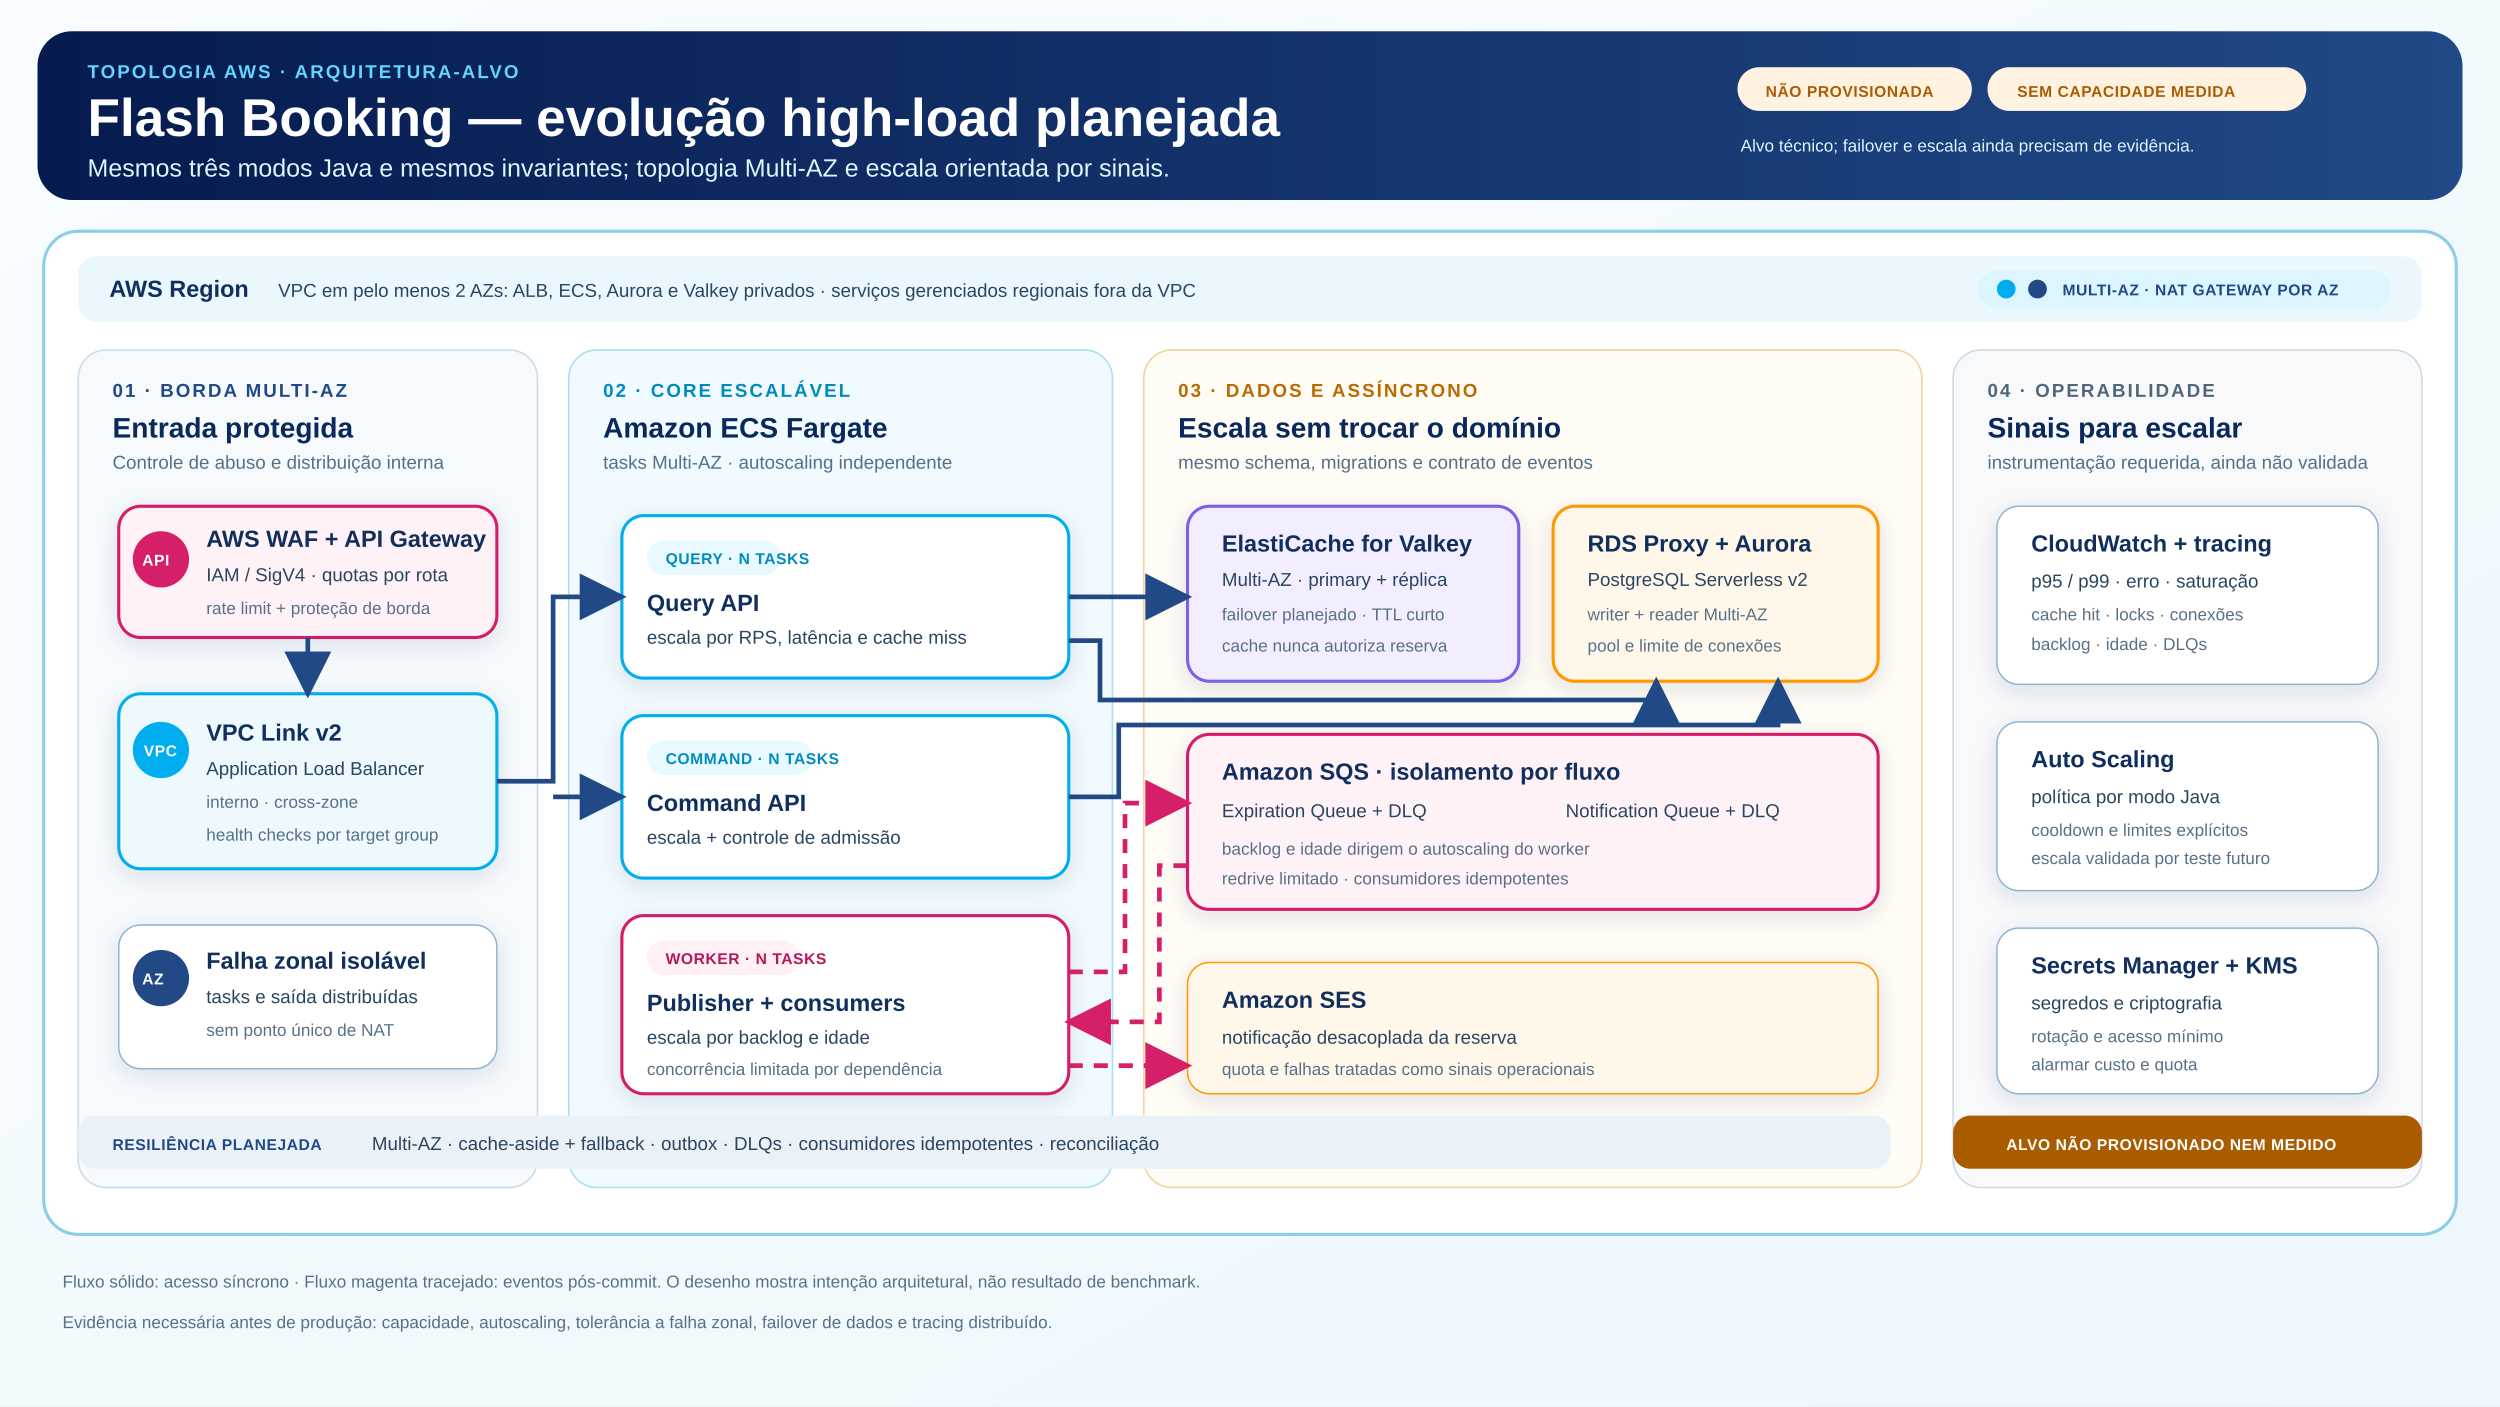
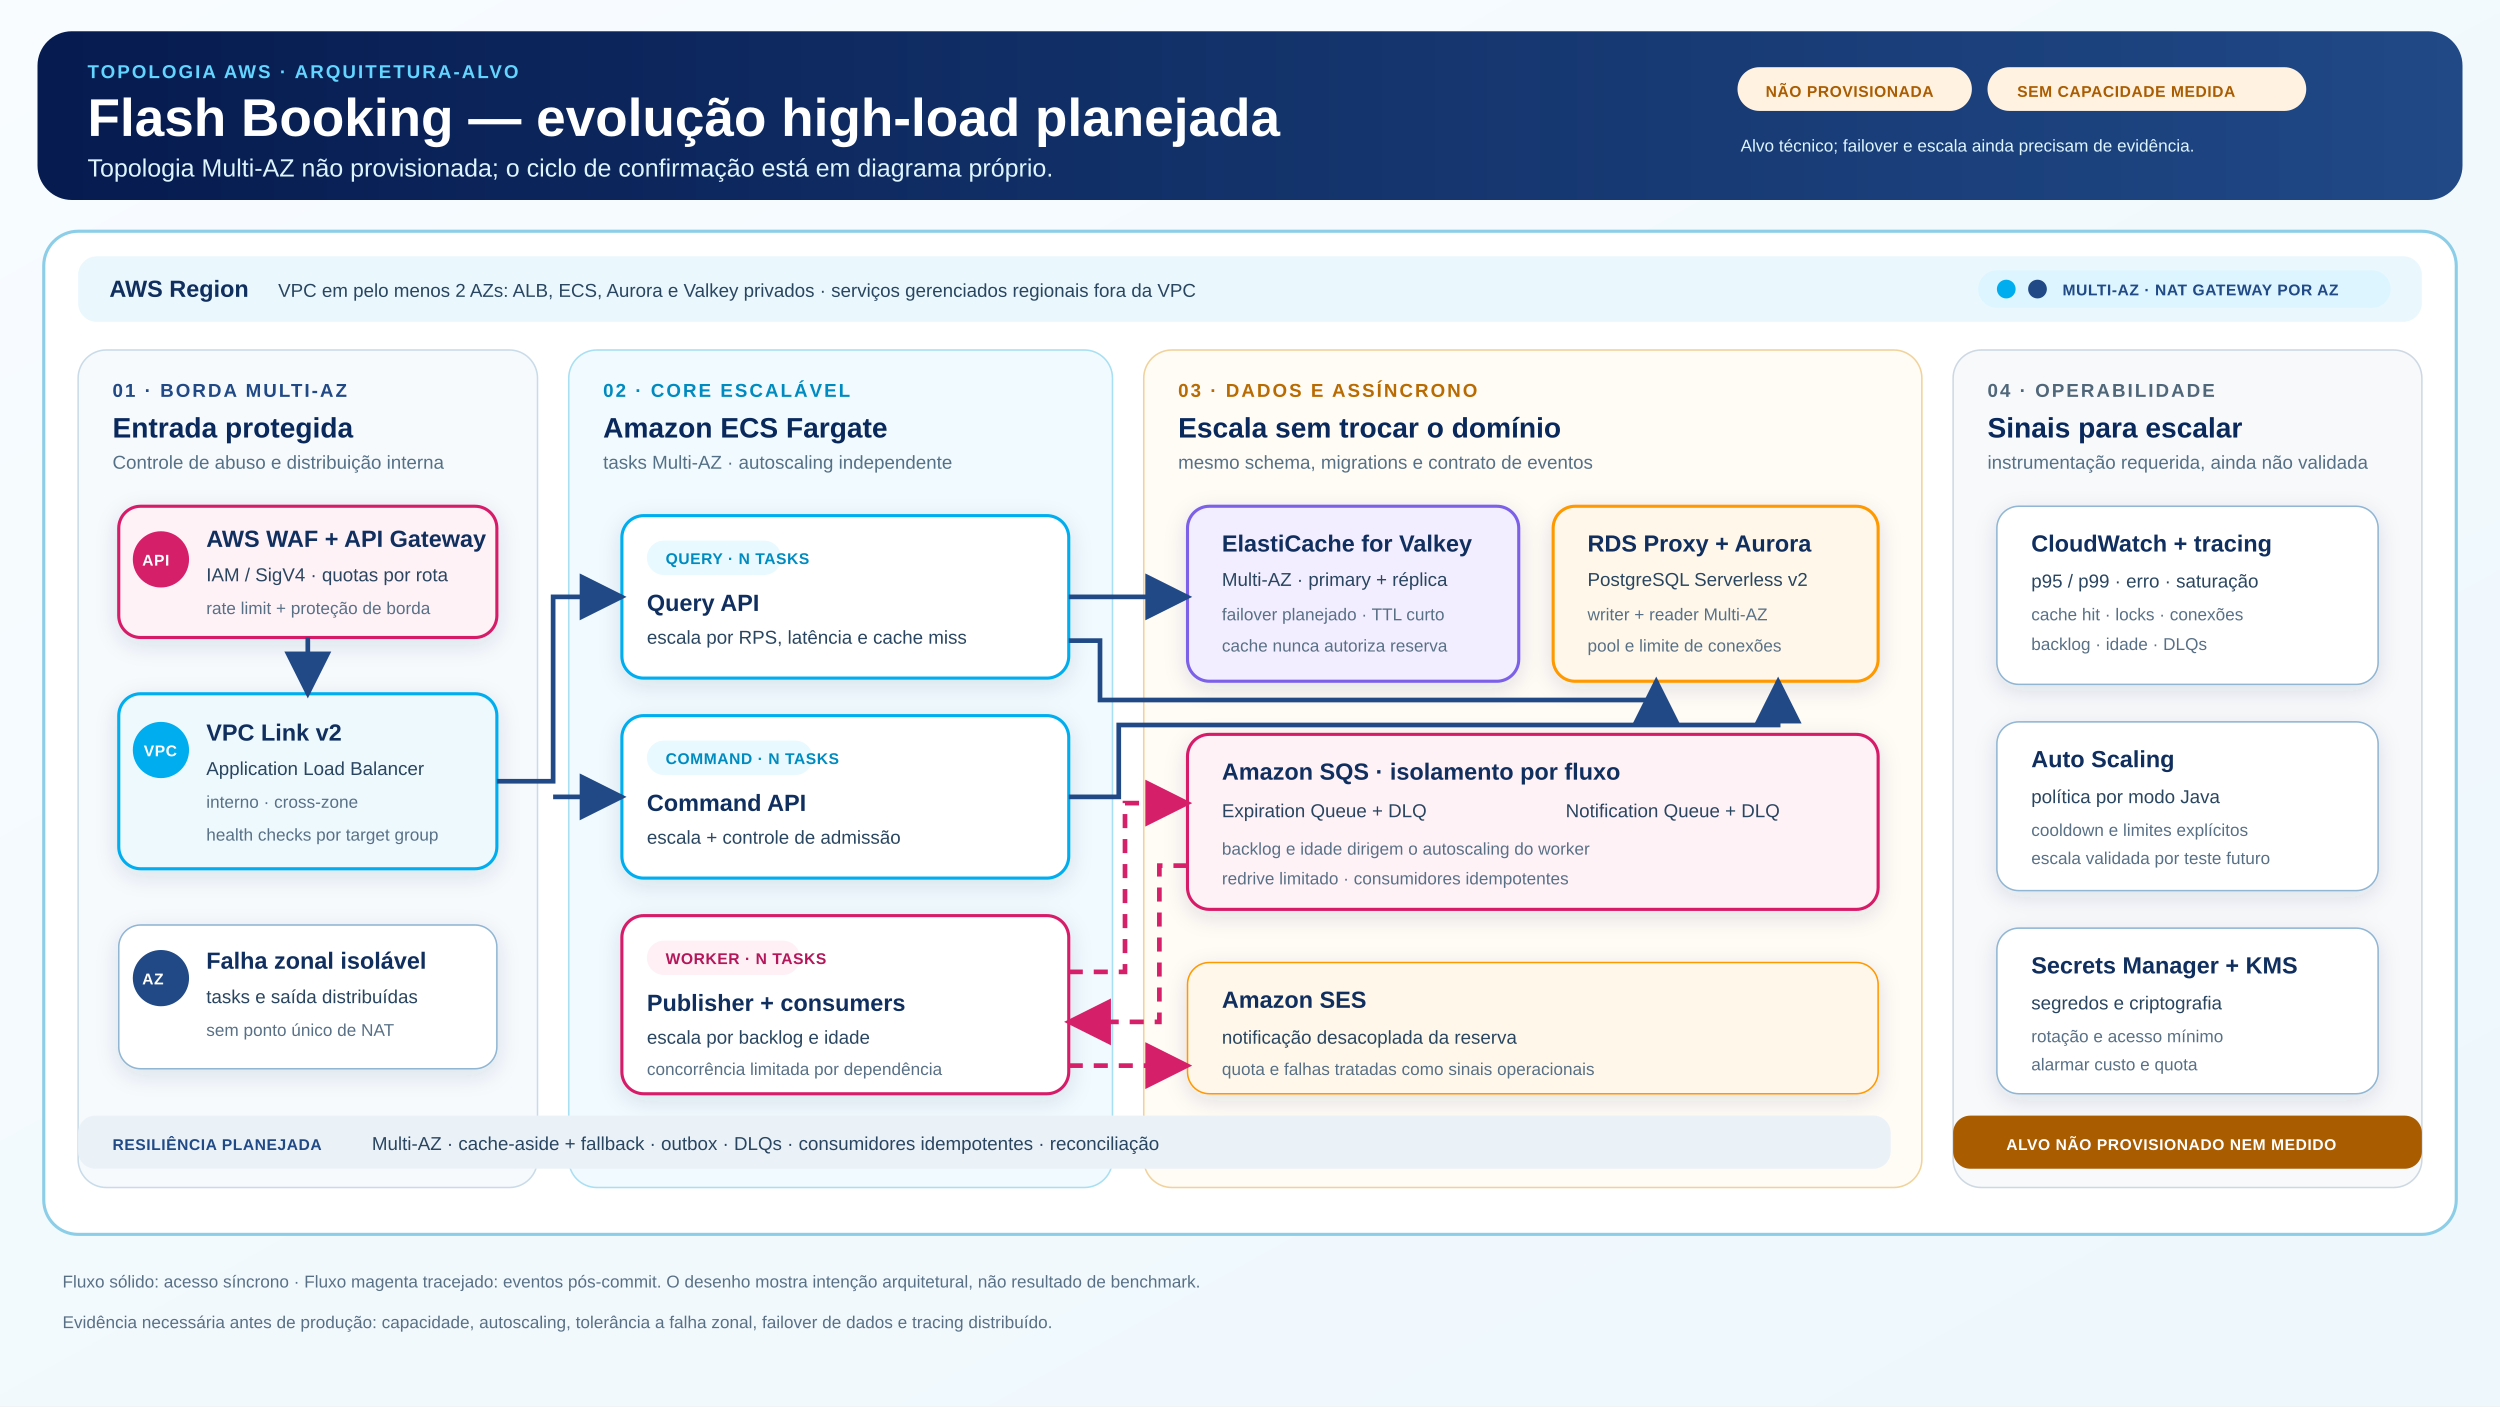
<svg xmlns="http://www.w3.org/2000/svg" width="1600" height="900" viewBox="0 0 1600 900" role="img" aria-labelledby="title desc">
  <defs>
    <linearGradient id="page" x1="0" y1="0" x2="1" y2="1">
      <stop offset="0" stop-color="#F8FCFF" />
      <stop offset="1" stop-color="#EDF7FC" />
    </linearGradient>
    <linearGradient id="hero" x1="0" y1="0" x2="1" y2="0">
      <stop offset="0" stop-color="#061B4F" />
      <stop offset="1" stop-color="#204986" />
    </linearGradient>
    <filter id="shadow" x="-10%" y="-15%" width="120%" height="140%">
      <feDropShadow dx="0" dy="4" stdDeviation="7" flood-color="#16375B" flood-opacity="0.12" />
    </filter>
    <marker id="arrow" markerWidth="10" markerHeight="10" refX="9" refY="5" orient="auto" markerUnits="strokeWidth">
      <path d="M0,0 L10,5 L0,10 Z" fill="#204986" />
    </marker>
    <marker id="arrowAsync" markerWidth="10" markerHeight="10" refX="9" refY="5" orient="auto" markerUnits="strokeWidth">
      <path d="M0,0 L10,5 L0,10 Z" fill="#D61F69" />
    </marker>
    <style>
      .title{font:700 34px Montserrat,'Segoe UI',Arial,sans-serif;fill:#fff}.subtitle{font:500 16px Montserrat,'Segoe UI',Arial,sans-serif;fill:#DDF5FF}.eyebrow{font:700 12px Montserrat,'Segoe UI',Arial,sans-serif;letter-spacing:1.3px}.column{font:700 18px Montserrat,'Segoe UI',Arial,sans-serif;fill:#09285C}.columnNote{font:500 12px Montserrat,'Segoe UI',Arial,sans-serif;fill:#547086}.cardTitle{font:700 15px Montserrat,'Segoe UI',Arial,sans-serif;fill:#102F5E}.body{font:500 12px Montserrat,'Segoe UI',Arial,sans-serif;fill:#29455F}.small{font:500 11px Montserrat,'Segoe UI',Arial,sans-serif;fill:#587086}.pill{font:700 10px Montserrat,'Segoe UI',Arial,sans-serif;letter-spacing:.35px}.onDark{fill:#DDF5FF!important}.onDarkTitle{fill:#FFFFFF!important}.flow{fill:none;stroke:#204986;stroke-width:3;marker-end:url(#arrow)}.async{fill:none;stroke:#D61F69;stroke-width:3;stroke-dasharray:9 7;marker-end:url(#arrowAsync)}
    </style>
  </defs>
  <rect width="1600" height="900" fill="url(#page)" />
  <rect x="24" y="20" width="1552" height="108" rx="22" fill="url(#hero)" />
  <text class="eyebrow" x="56" y="50" fill="#63D5FF">TOPOLOGIA AWS · ARQUITETURA-ALVO</text>
  <text class="title" x="56" y="87">Flash Booking — evolução high-load planejada</text>
-   <text class="subtitle" x="56" y="113">Mesmos três modos Java e mesmos invariantes; topologia Multi-AZ e escala orientada por sinais.</text>
+   <text class="subtitle" x="56" y="113">Topologia Multi-AZ não provisionada; o ciclo de confirmação está em diagrama próprio.</text>
  <g transform="translate(1112 43)">
    <rect width="150" height="28" rx="14" fill="#FFF2E0" />
    <text class="pill" x="18" y="19" fill="#A95C00">NÃO PROVISIONADA</text>
    <rect x="160" width="204" height="28" rx="14" fill="#FFF2E0" />
    <text class="pill" x="179" y="19" fill="#A95C00">SEM CAPACIDADE MEDIDA</text>
    <text class="small onDark" x="2" y="54">Alvo técnico; failover e escala ainda precisam de evidência.</text>
  </g>
  <rect x="28" y="148" width="1544" height="642" rx="22" fill="#FFFFFF" stroke="#8CCDE7" stroke-width="2" />
  <rect x="50" y="164" width="1500" height="42" rx="12" fill="#EAF8FE" />
  <text class="cardTitle" x="70" y="190">AWS Region</text>
  <text class="body" x="178" y="190">VPC em pelo menos 2 AZs: ALB, ECS, Aurora e Valkey privados · serviços gerenciados regionais fora da VPC</text>
  <g transform="translate(1266 173)">
    <rect width="264" height="24" rx="12" fill="#DDF5FF" />
    <circle cx="18" cy="12" r="6" fill="#00AEEF" />
    <circle cx="38" cy="12" r="6" fill="#204986" />
    <text class="pill" x="54" y="16" fill="#204986">MULTI-AZ · NAT GATEWAY POR AZ</text>
  </g>
  <rect x="50" y="224" width="294" height="536" rx="18" fill="#F6FAFD" stroke="#C9DBE8" />
  <rect x="364" y="224" width="348" height="536" rx="18" fill="#F1FAFE" stroke="#A8DFF2" />
  <rect x="732" y="224" width="498" height="536" rx="18" fill="#FFFBF5" stroke="#F0D29B" />
  <rect x="1250" y="224" width="300" height="536" rx="18" fill="#F7F9FB" stroke="#CDD8E2" />
  <text class="eyebrow" x="72" y="254" fill="#204986">01 · BORDA MULTI-AZ</text>
  <text class="column" x="72" y="280">Entrada protegida</text>
  <text class="columnNote" x="72" y="300">Controle de abuso e distribuição interna</text>
  <text class="eyebrow" x="386" y="254" fill="#008BC0">02 · CORE ESCALÁVEL</text>
  <text class="column" x="386" y="280">Amazon ECS Fargate</text>
  <text class="columnNote" x="386" y="300">tasks Multi-AZ · autoscaling independente</text>
  <text class="eyebrow" x="754" y="254" fill="#B86B00">03 · DADOS E ASSÍNCRONO</text>
  <text class="column" x="754" y="280">Escala sem trocar o domínio</text>
  <text class="columnNote" x="754" y="300">mesmo schema, migrations e contrato de eventos</text>
  <text class="eyebrow" x="1272" y="254" fill="#50677A">04 · OPERABILIDADE</text>
  <text class="column" x="1272" y="280">Sinais para escalar</text>
  <text class="columnNote" x="1272" y="300">instrumentação requerida, ainda não validada</text>
  <g filter="url(#shadow)">
    <rect x="76" y="324" width="242" height="84" rx="14" fill="#FFF2F7" stroke="#D61F69" stroke-width="2" />
    <rect x="76" y="444" width="242" height="112" rx="14" fill="#EEF9FE" stroke="#00AEEF" stroke-width="2" />
    <rect x="76" y="592" width="242" height="92" rx="14" fill="#FFFFFF" stroke="#91B6D3" />
  </g>
  <circle cx="103" cy="358" r="18" fill="#D61F69" />
  <text class="pill onDarkTitle" x="91" y="362">API</text>
  <text class="cardTitle" x="132" y="350">AWS WAF + API Gateway</text>
  <text class="body" x="132" y="372">IAM / SigV4 · quotas por rota</text>
  <text class="small" x="132" y="393">rate limit + proteção de borda</text>
  <circle cx="103" cy="480" r="18" fill="#00AEEF" />
  <text class="pill onDarkTitle" x="92" y="484">VPC</text>
  <text class="cardTitle" x="132" y="474">VPC Link v2</text>
  <text class="body" x="132" y="496">Application Load Balancer</text>
  <text class="small" x="132" y="517">interno · cross-zone</text>
  <text class="small" x="132" y="538">health checks por target group</text>
  <circle cx="103" cy="626" r="18" fill="#204986" />
  <text class="pill onDarkTitle" x="91" y="630">AZ</text>
  <text class="cardTitle" x="132" y="620">Falha zonal isolável</text>
  <text class="body" x="132" y="642">tasks e saída distribuídas</text>
  <text class="small" x="132" y="663">sem ponto único de NAT</text>
  <path class="flow" d="M197 408 V444" />
  <g filter="url(#shadow)">
    <rect x="398" y="330" width="286" height="104" rx="14" fill="#FFFFFF" stroke="#00AEEF" stroke-width="2" />
    <rect x="398" y="458" width="286" height="104" rx="14" fill="#FFFFFF" stroke="#00AEEF" stroke-width="2" />
    <rect x="398" y="586" width="286" height="114" rx="14" fill="#FFFFFF" stroke="#D61F69" stroke-width="2" />
  </g>
  <rect x="414" y="346" width="86" height="22" rx="11" fill="#E8F9FF" />
  <text class="pill" x="426" y="361" fill="#008BC0">QUERY · N TASKS</text>
  <text class="cardTitle" x="414" y="391">Query API</text>
  <text class="body" x="414" y="412">escala por RPS, latência e cache miss</text>
  <rect x="414" y="474" width="106" height="22" rx="11" fill="#E8F9FF" />
  <text class="pill" x="426" y="489" fill="#008BC0">COMMAND · N TASKS</text>
  <text class="cardTitle" x="414" y="519">Command API</text>
  <text class="body" x="414" y="540">escala + controle de admissão</text>
  <rect x="414" y="602" width="98" height="22" rx="11" fill="#FFF0F6" />
  <text class="pill" x="426" y="617" fill="#B41759">WORKER · N TASKS</text>
  <text class="cardTitle" x="414" y="647">Publisher + consumers</text>
  <text class="body" x="414" y="668">escala por backlog e idade</text>
  <text class="small" x="414" y="688">concorrência limitada por dependência</text>
  <path class="flow" d="M318 500 H354 V382 H398" />
  <path class="flow" d="M354 510 H398" />
  <g filter="url(#shadow)">
    <rect x="760" y="324" width="212" height="112" rx="14" fill="#F3EEFF" stroke="#7B61E8" stroke-width="2" />
    <rect x="994" y="324" width="208" height="112" rx="14" fill="#FFF8EA" stroke="#FF9900" stroke-width="2" />
    <rect x="760" y="470" width="442" height="112" rx="14" fill="#FFF2F7" stroke="#D61F69" stroke-width="2" />
    <rect x="760" y="616" width="442" height="84" rx="14" fill="#FFF8EA" stroke="#FF9900" />
  </g>
  <text class="cardTitle" x="782" y="353">ElastiCache for Valkey</text>
  <text class="body" x="782" y="375">Multi-AZ · primary + réplica</text>
  <text class="small" x="782" y="397">failover planejado · TTL curto</text>
  <text class="small" x="782" y="417">cache nunca autoriza reserva</text>
  <text class="cardTitle" x="1016" y="353">RDS Proxy + Aurora</text>
  <text class="body" x="1016" y="375">PostgreSQL Serverless v2</text>
  <text class="small" x="1016" y="397">writer + reader Multi-AZ</text>
  <text class="small" x="1016" y="417">pool e limite de conexões</text>
  <text class="cardTitle" x="782" y="499">Amazon SQS · isolamento por fluxo</text>
  <text class="body" x="782" y="523">Expiration Queue + DLQ</text>
  <text class="body" x="1002" y="523">Notification Queue + DLQ</text>
  <text class="small" x="782" y="547">backlog e idade dirigem o autoscaling do worker</text>
  <text class="small" x="782" y="566">redrive limitado · consumidores idempotentes</text>
  <text class="cardTitle" x="782" y="645">Amazon SES</text>
  <text class="body" x="782" y="668">notificação desacoplada da reserva</text>
  <text class="small" x="782" y="688">quota e falhas tratadas como sinais operacionais</text>
  <path class="flow" d="M684 382 H760" />
  <path class="flow" d="M684 410 H704 V448 H1060 V436" />
  <path class="flow" d="M684 510 H716 V464 H1138 V436" />
  <path class="async" d="M684 622 H720 V514 H760" />
  <path class="async" d="M760 554 H742 V654 H684" />
  <path class="async" d="M684 682 H760" />
  <g filter="url(#shadow)">
    <rect x="1278" y="324" width="244" height="114" rx="14" fill="#FFFFFF" stroke="#91B6D3" />
    <rect x="1278" y="462" width="244" height="108" rx="14" fill="#FFFFFF" stroke="#91B6D3" />
    <rect x="1278" y="594" width="244" height="106" rx="14" fill="#FFFFFF" stroke="#91B6D3" />
  </g>
  <text class="cardTitle" x="1300" y="353">CloudWatch + tracing</text>
  <text class="body" x="1300" y="376">p95 / p99 · erro · saturação</text>
  <text class="small" x="1300" y="397">cache hit · locks · conexões</text>
  <text class="small" x="1300" y="416">backlog · idade · DLQs</text>
  <text class="cardTitle" x="1300" y="491">Auto Scaling</text>
  <text class="body" x="1300" y="514">política por modo Java</text>
  <text class="small" x="1300" y="535">cooldown e limites explícitos</text>
  <text class="small" x="1300" y="553">escala validada por teste futuro</text>
  <text class="cardTitle" x="1300" y="623">Secrets Manager + KMS</text>
  <text class="body" x="1300" y="646">segredos e criptografia</text>
  <text class="small" x="1300" y="667">rotação e acesso mínimo</text>
  <text class="small" x="1300" y="685">alarmar custo e quota</text>
  <rect x="50" y="714" width="1160" height="34" rx="11" fill="#EAF2F8" />
  <text class="pill" x="72" y="736" fill="#204986">RESILIÊNCIA PLANEJADA</text>
  <text class="body" x="238" y="736">Multi-AZ · cache-aside + fallback · outbox · DLQs · consumidores idempotentes · reconciliação</text>
  <rect x="1250" y="714" width="300" height="34" rx="11" fill="#A95C00" />
  <text class="pill onDarkTitle" x="1284" y="736">ALVO NÃO PROVISIONADO NEM MEDIDO</text>
  <text class="small" x="40" y="824">Fluxo sólido: acesso síncrono · Fluxo magenta tracejado: eventos pós-commit. O desenho mostra intenção arquitetural, não resultado de benchmark.</text>
  <text class="small" x="40" y="850">Evidência necessária antes de produção: capacidade, autoscaling, tolerância a falha zonal, failover de dados e tracing distribuído.</text>
</svg>
